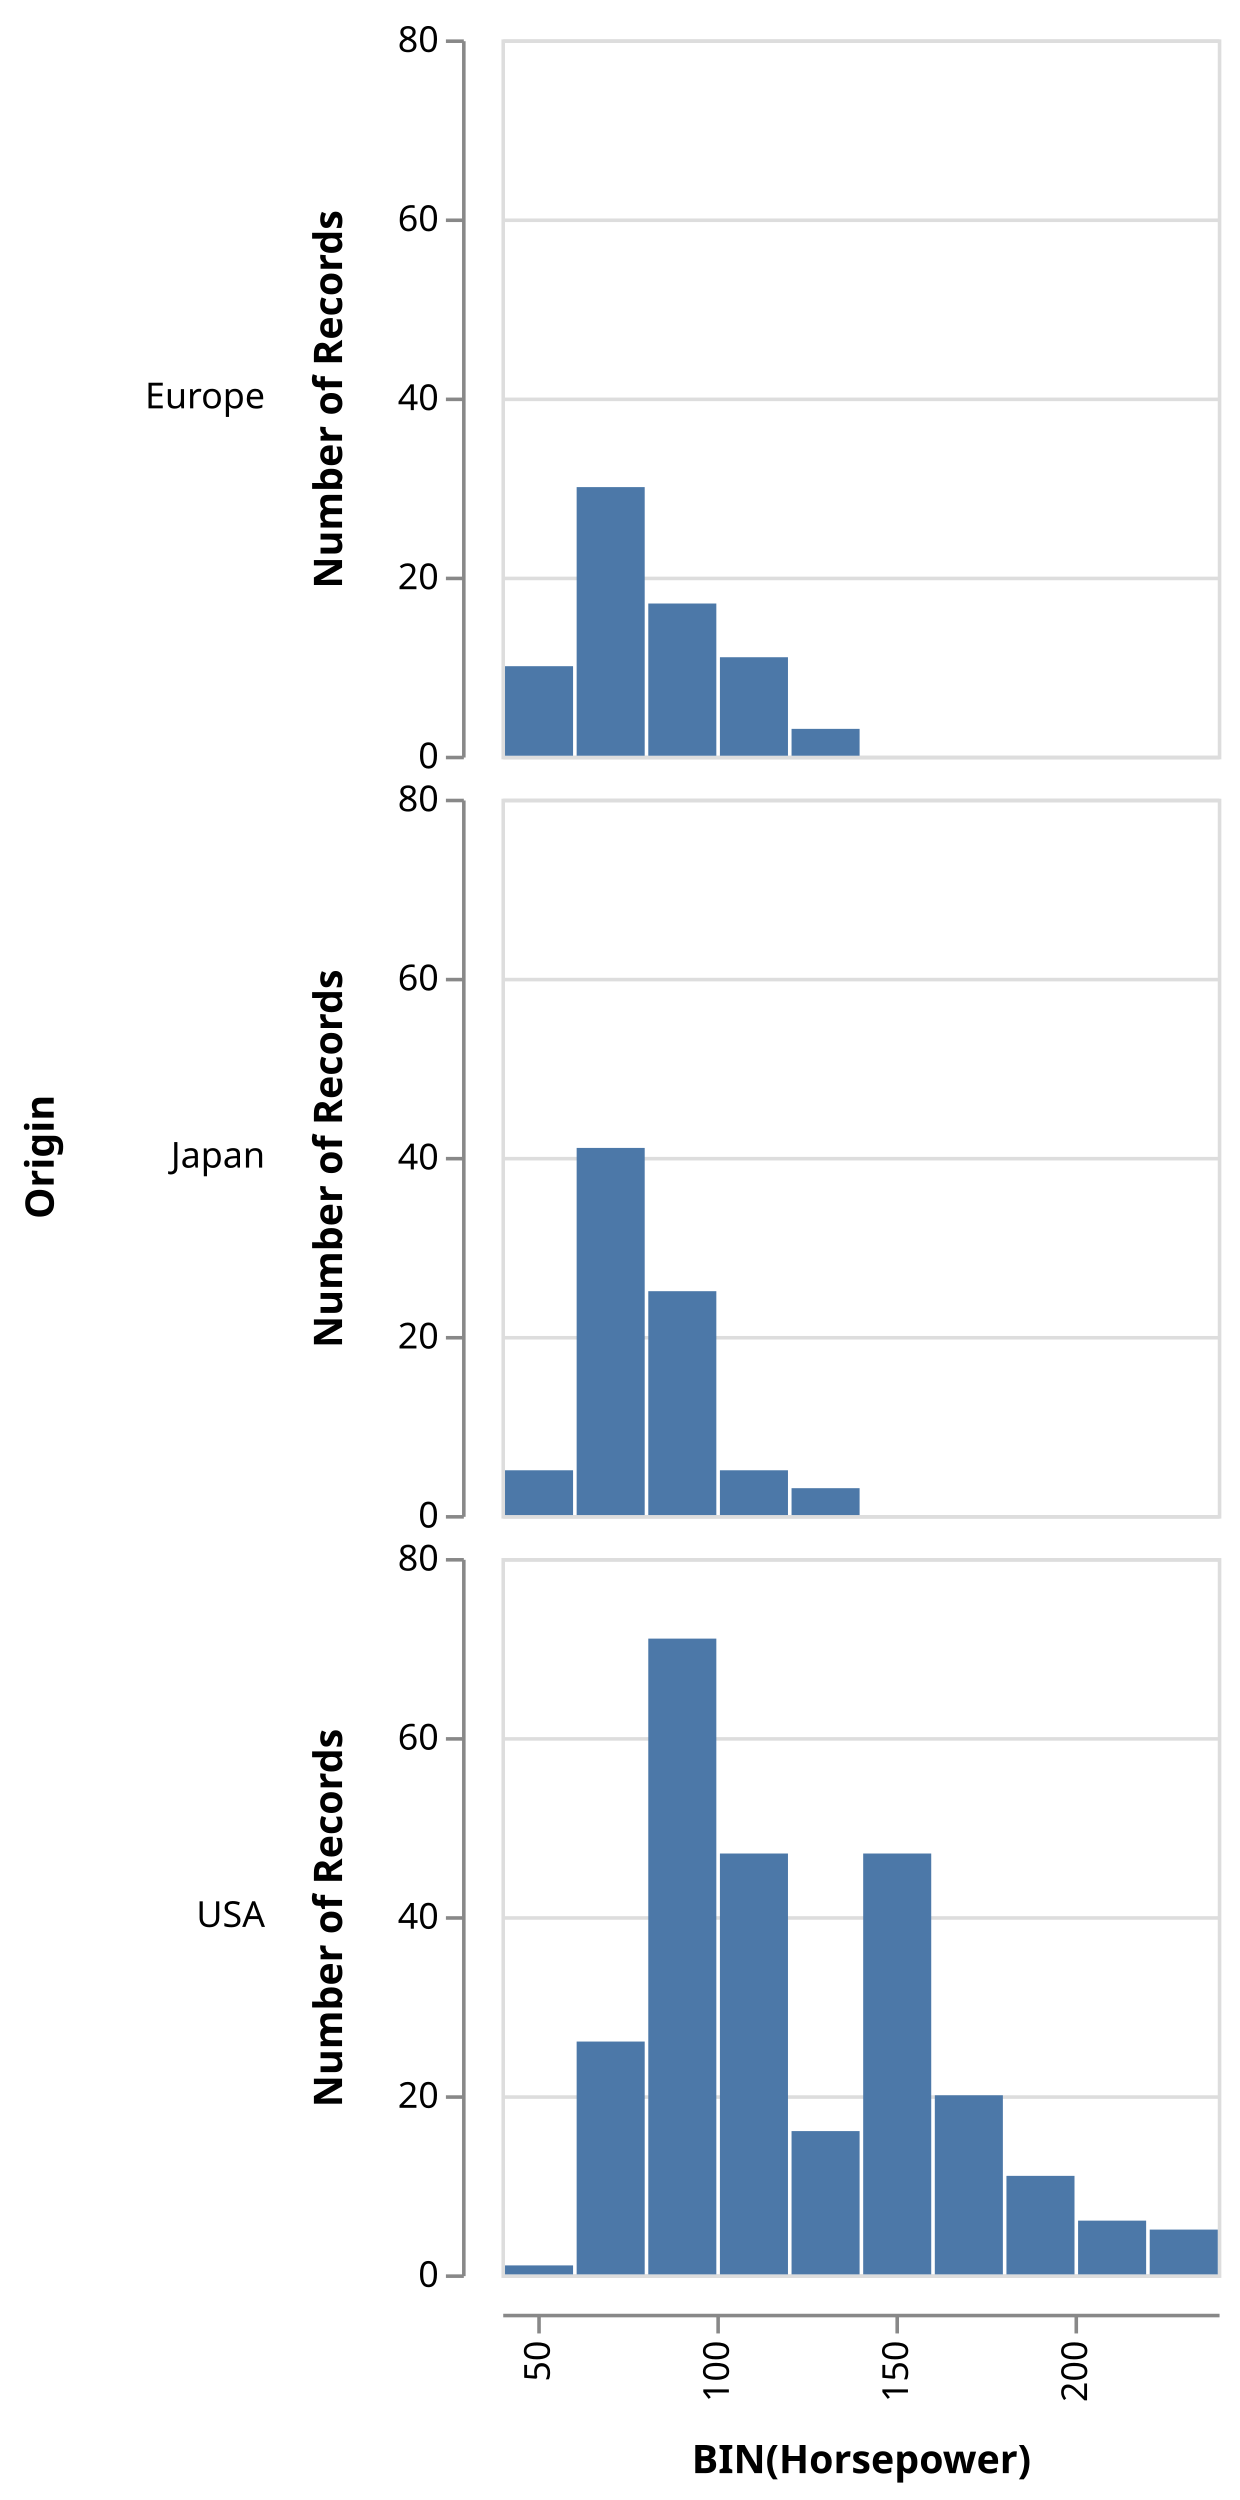
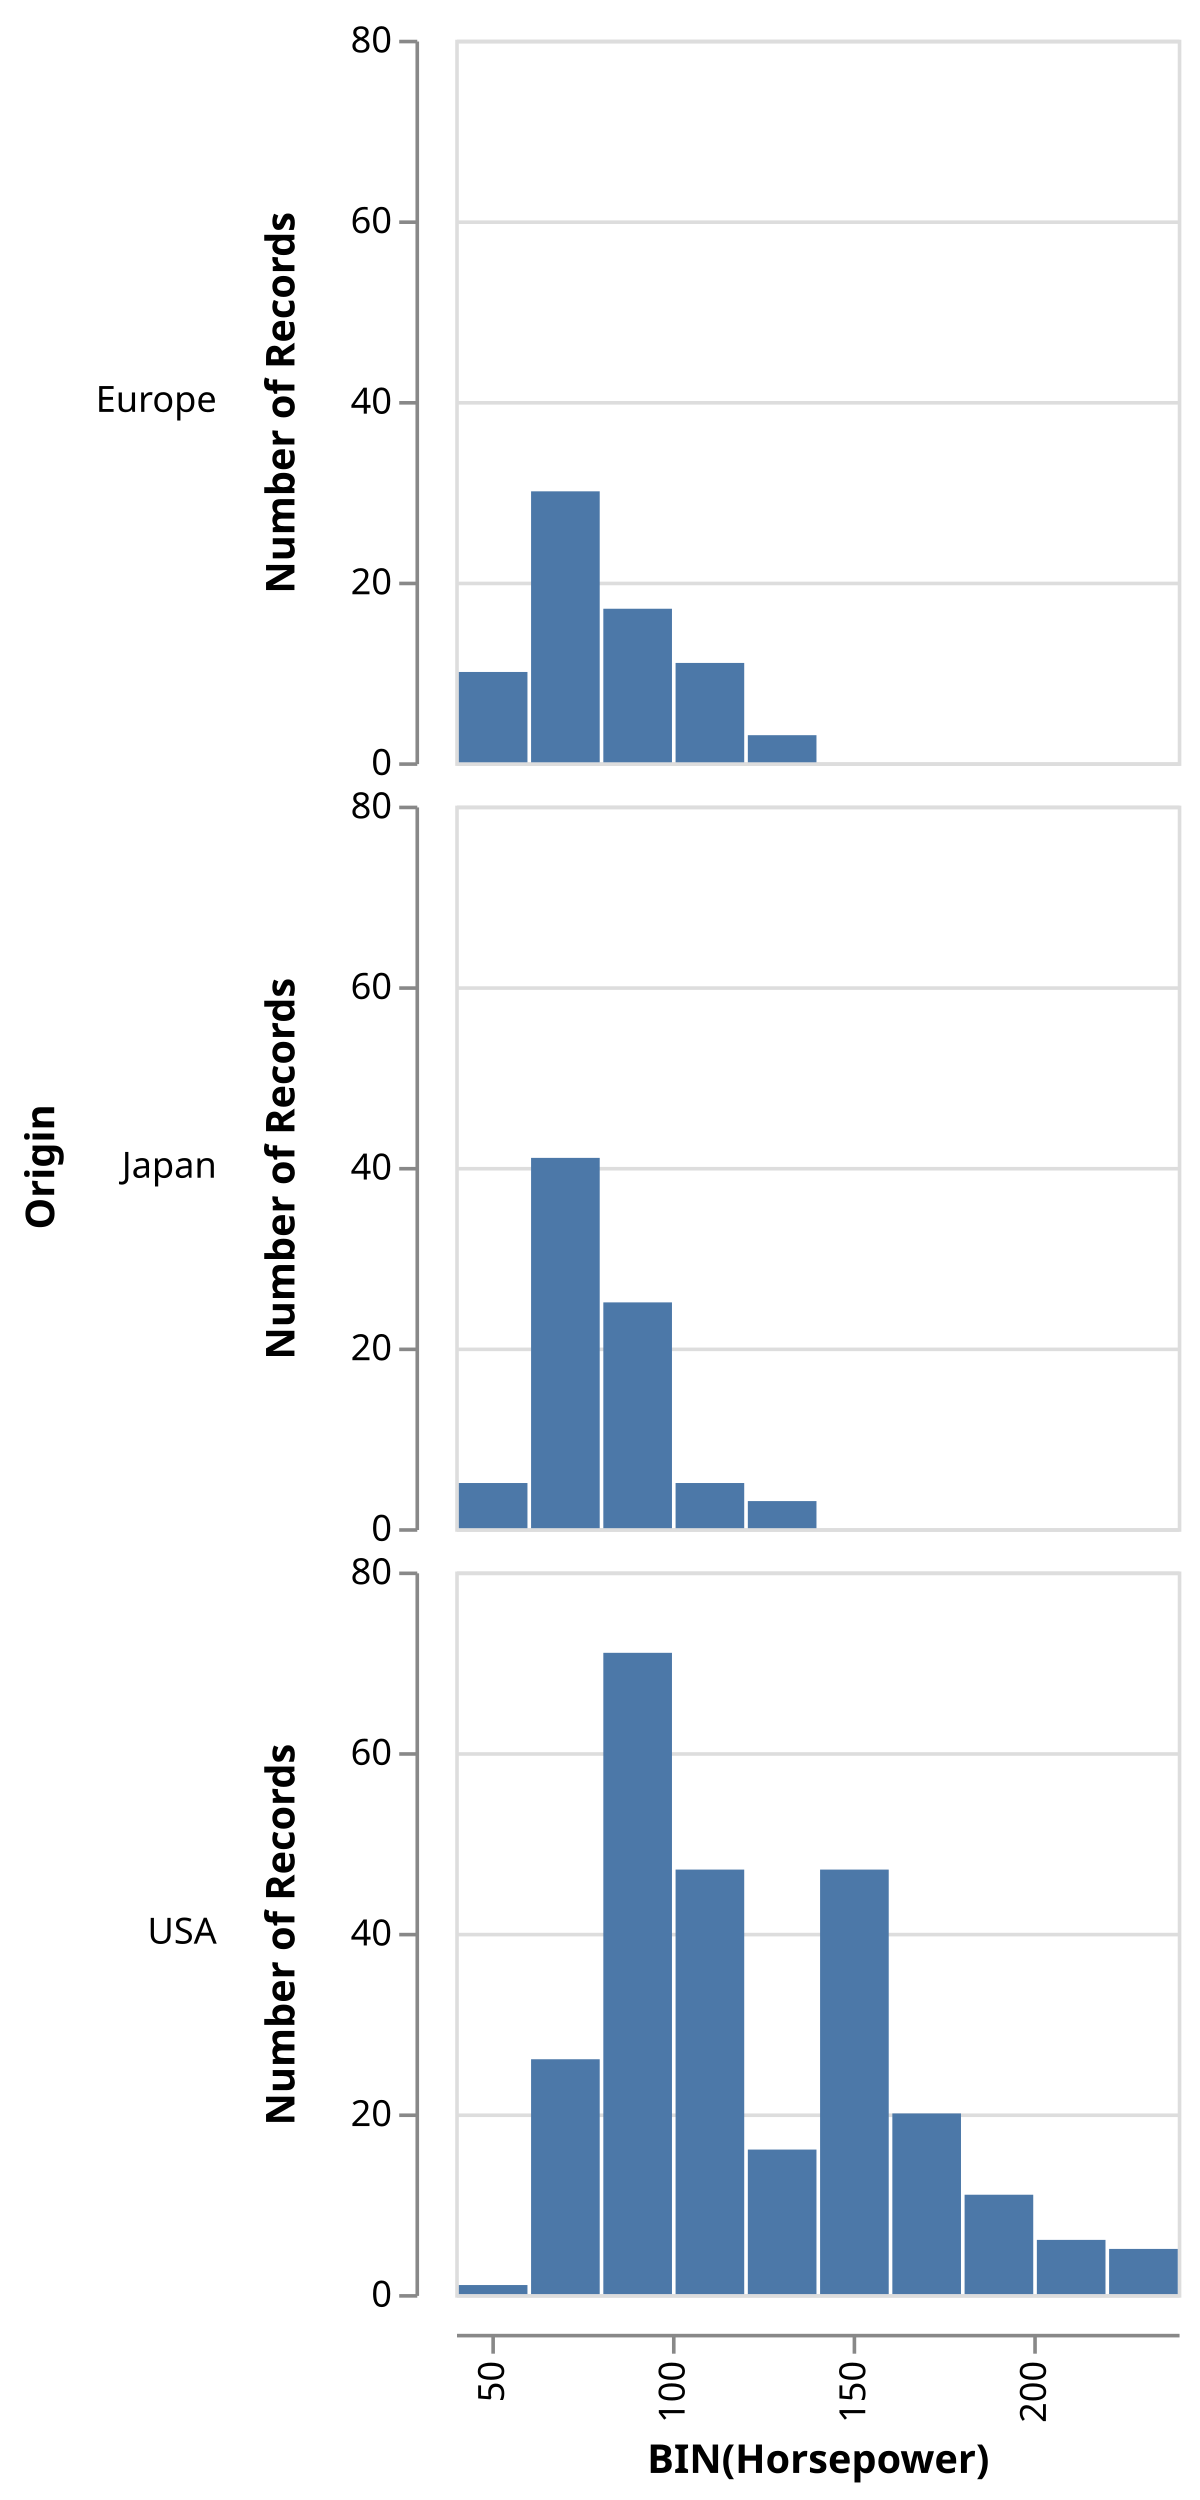
- <svg xmlns="http://www.w3.org/2000/svg" class="marks" width="346" height="698" viewBox="0 0 346 698" version="1.1">
-   <g transform="translate(140,11)">
+ <svg xmlns="http://www.w3.org/2000/svg" class="marks" width="332" height="692" viewBox="0 0 332 692" version="1.1">
+   <g transform="translate(126,11)">
    <g class="mark-group role-frame root">
      <g transform="translate(0,0)">
        <path class="background" d="M0,0h0v0h0Z" style="fill: none;" />
        <g>
          <g class="mark-group role-row-title row_title">
-             <g transform="translate(-125,312)">
+             <g transform="translate(-111,312)">
              <path class="background" d="M0,0h0v0h0Z" style="fill: none;" />
              <g>
                <g class="mark-text role-row-title-text">
                  <text text-anchor="middle" transform="translate(0,0) rotate(270)" style="font: bold 11px sans-serif; fill: #000;">Origin</text>
                </g>
              </g>
            </g>
          </g>
          <g class="mark-group role-row-header row_header">
            <g transform="translate(-11,0)">
              <path class="background" d="M0,0h0v200h0Z" style="fill: none;" />
              <g>
                <g class="mark-text role-title" style="pointer-events: none;">
                  <text text-anchor="end" transform="translate(-55,103)" style="font: normal 10px sans-serif; fill: #000; opacity: 1;">Europe</text>
                </g>
                <g class="mark-group role-axis">
                  <g transform="translate(0.5,0.5)">
                    <path class="background" d="M0,0h0v0h0Z" style="pointer-events: none; fill: none;" />
                    <g>
                      <g class="mark-rule role-axis-tick" style="pointer-events: none;">
                        <line transform="translate(0,200)" x2="-5" y2="0" style="fill: none; stroke: #888; stroke-width: 1; opacity: 1;" />
                        <line transform="translate(0,150)" x2="-5" y2="0" style="fill: none; stroke: #888; stroke-width: 1; opacity: 1;" />
                        <line transform="translate(0,100)" x2="-5" y2="0" style="fill: none; stroke: #888; stroke-width: 1; opacity: 1;" />
                        <line transform="translate(0,50)" x2="-5" y2="0" style="fill: none; stroke: #888; stroke-width: 1; opacity: 1;" />
                        <line transform="translate(0,0)" x2="-5" y2="0" style="fill: none; stroke: #888; stroke-width: 1; opacity: 1;" />
                      </g>
                      <g class="mark-text role-axis-label" style="pointer-events: none;">
                        <text text-anchor="end" transform="translate(-7,203)" style="font: 10px sans-serif; fill: #000; opacity: 1;">0</text>
                        <text text-anchor="end" transform="translate(-7,153)" style="font: 10px sans-serif; fill: #000; opacity: 1;">20</text>
                        <text text-anchor="end" transform="translate(-7,103)" style="font: 10px sans-serif; fill: #000; opacity: 1;">40</text>
                        <text text-anchor="end" transform="translate(-7,53)" style="font: 10px sans-serif; fill: #000; opacity: 1;">60</text>
                        <text text-anchor="end" transform="translate(-7,3)" style="font: 10px sans-serif; fill: #000; opacity: 1;">80</text>
                      </g>
                      <g class="mark-rule role-axis-domain" style="pointer-events: none;">
                        <line transform="translate(0,200)" x2="0" y2="-200" style="fill: none; stroke: #888; stroke-width: 1; opacity: 1;" />
                      </g>
                      <g class="mark-text role-axis-title" style="pointer-events: none;">
                        <text text-anchor="middle" transform="translate(-32,100) rotate(-90) translate(0,-2)" style="font: bold 11px sans-serif; fill: #000; opacity: 1;">Number of Records</text>
                      </g>
                    </g>
                  </g>
                </g>
              </g>
            </g>
            <g transform="translate(-11,212)">
              <path class="background" d="M0,0h0v200h0Z" style="fill: none;" />
              <g>
                <g class="mark-text role-title" style="pointer-events: none;">
                  <text text-anchor="end" transform="translate(-55,103)" style="font: normal 10px sans-serif; fill: #000; opacity: 1;">Japan</text>
                </g>
                <g class="mark-group role-axis">
                  <g transform="translate(0.5,0.5)">
                    <path class="background" d="M0,0h0v0h0Z" style="pointer-events: none; fill: none;" />
                    <g>
                      <g class="mark-rule role-axis-tick" style="pointer-events: none;">
                        <line transform="translate(0,200)" x2="-5" y2="0" style="fill: none; stroke: #888; stroke-width: 1; opacity: 1;" />
                        <line transform="translate(0,150)" x2="-5" y2="0" style="fill: none; stroke: #888; stroke-width: 1; opacity: 1;" />
                        <line transform="translate(0,100)" x2="-5" y2="0" style="fill: none; stroke: #888; stroke-width: 1; opacity: 1;" />
                        <line transform="translate(0,50)" x2="-5" y2="0" style="fill: none; stroke: #888; stroke-width: 1; opacity: 1;" />
                        <line transform="translate(0,0)" x2="-5" y2="0" style="fill: none; stroke: #888; stroke-width: 1; opacity: 1;" />
                      </g>
                      <g class="mark-text role-axis-label" style="pointer-events: none;">
                        <text text-anchor="end" transform="translate(-7,203)" style="font: 10px sans-serif; fill: #000; opacity: 1;">0</text>
                        <text text-anchor="end" transform="translate(-7,153)" style="font: 10px sans-serif; fill: #000; opacity: 1;">20</text>
                        <text text-anchor="end" transform="translate(-7,103)" style="font: 10px sans-serif; fill: #000; opacity: 1;">40</text>
                        <text text-anchor="end" transform="translate(-7,53)" style="font: 10px sans-serif; fill: #000; opacity: 1;">60</text>
                        <text text-anchor="end" transform="translate(-7,3)" style="font: 10px sans-serif; fill: #000; opacity: 1;">80</text>
                      </g>
                      <g class="mark-rule role-axis-domain" style="pointer-events: none;">
                        <line transform="translate(0,200)" x2="0" y2="-200" style="fill: none; stroke: #888; stroke-width: 1; opacity: 1;" />
                      </g>
                      <g class="mark-text role-axis-title" style="pointer-events: none;">
                        <text text-anchor="middle" transform="translate(-32,100) rotate(-90) translate(0,-2)" style="font: bold 11px sans-serif; fill: #000; opacity: 1;">Number of Records</text>
                      </g>
                    </g>
                  </g>
                </g>
              </g>
            </g>
            <g transform="translate(-11,424)">
              <path class="background" d="M0,0h0v200h0Z" style="fill: none;" />
              <g>
                <g class="mark-text role-title" style="pointer-events: none;">
                  <text text-anchor="end" transform="translate(-55,103)" style="font: normal 10px sans-serif; fill: #000; opacity: 1;">USA</text>
                </g>
                <g class="mark-group role-axis">
                  <g transform="translate(0.5,0.5)">
                    <path class="background" d="M0,0h0v0h0Z" style="pointer-events: none; fill: none;" />
                    <g>
                      <g class="mark-rule role-axis-tick" style="pointer-events: none;">
                        <line transform="translate(0,200)" x2="-5" y2="0" style="fill: none; stroke: #888; stroke-width: 1; opacity: 1;" />
                        <line transform="translate(0,150)" x2="-5" y2="0" style="fill: none; stroke: #888; stroke-width: 1; opacity: 1;" />
                        <line transform="translate(0,100)" x2="-5" y2="0" style="fill: none; stroke: #888; stroke-width: 1; opacity: 1;" />
                        <line transform="translate(0,50)" x2="-5" y2="0" style="fill: none; stroke: #888; stroke-width: 1; opacity: 1;" />
                        <line transform="translate(0,0)" x2="-5" y2="0" style="fill: none; stroke: #888; stroke-width: 1; opacity: 1;" />
                      </g>
                      <g class="mark-text role-axis-label" style="pointer-events: none;">
                        <text text-anchor="end" transform="translate(-7,203)" style="font: 10px sans-serif; fill: #000; opacity: 1;">0</text>
                        <text text-anchor="end" transform="translate(-7,153)" style="font: 10px sans-serif; fill: #000; opacity: 1;">20</text>
                        <text text-anchor="end" transform="translate(-7,103)" style="font: 10px sans-serif; fill: #000; opacity: 1;">40</text>
                        <text text-anchor="end" transform="translate(-7,53)" style="font: 10px sans-serif; fill: #000; opacity: 1;">60</text>
                        <text text-anchor="end" transform="translate(-7,3)" style="font: 10px sans-serif; fill: #000; opacity: 1;">80</text>
                      </g>
                      <g class="mark-rule role-axis-domain" style="pointer-events: none;">
                        <line transform="translate(0,200)" x2="0" y2="-200" style="fill: none; stroke: #888; stroke-width: 1; opacity: 1;" />
                      </g>
                      <g class="mark-text role-axis-title" style="pointer-events: none;">
                        <text text-anchor="middle" transform="translate(-32,100) rotate(-90) translate(0,-2)" style="font: bold 11px sans-serif; fill: #000; opacity: 1;">Number of Records</text>
                      </g>
                    </g>
                  </g>
                </g>
              </g>
            </g>
          </g>
          <g class="mark-group role-column-footer column_footer">
            <g transform="translate(0,635)">
              <path class="background" d="M0,0h200v0h-200Z" style="fill: none;" />
              <g>
                <g class="mark-group role-axis">
                  <g transform="translate(0.5,0.5)">
                    <path class="background" d="M0,0h0v0h0Z" style="pointer-events: none; fill: none;" />
                    <g>
                      <g class="mark-rule role-axis-tick" style="pointer-events: none;">
                        <line transform="translate(10,0)" x2="0" y2="5" style="fill: none; stroke: #888; stroke-width: 1; opacity: 1;" />
                        <line transform="translate(60,0)" x2="0" y2="5" style="fill: none; stroke: #888; stroke-width: 1; opacity: 1;" />
                        <line transform="translate(110,0)" x2="0" y2="5" style="fill: none; stroke: #888; stroke-width: 1; opacity: 1;" />
                        <line transform="translate(160,0)" x2="0" y2="5" style="fill: none; stroke: #888; stroke-width: 1; opacity: 1;" />
                      </g>
                      <g class="mark-text role-axis-label" style="pointer-events: none;">
                        <text text-anchor="end" transform="translate(10,7) rotate(270) translate(0,3)" style="font: 10px sans-serif; fill: #000; opacity: 1;">50</text>
                        <text text-anchor="end" transform="translate(60,7) rotate(270) translate(0,3)" style="font: 10px sans-serif; fill: #000; opacity: 1;">100</text>
                        <text text-anchor="end" transform="translate(110,7) rotate(270) translate(0,3)" style="font: 10px sans-serif; fill: #000; opacity: 1;">150</text>
                        <text text-anchor="end" transform="translate(160,7) rotate(270) translate(0,3)" style="font: 10px sans-serif; fill: #000; opacity: 1;">200</text>
                      </g>
                      <g class="mark-rule role-axis-domain" style="pointer-events: none;">
                        <line transform="translate(0,0)" x2="200" y2="0" style="fill: none; stroke: #888; stroke-width: 1; opacity: 1;" />
                      </g>
                      <g class="mark-text role-axis-title" style="pointer-events: none;">
-                         <text text-anchor="middle" transform="translate(100,44)" style="font: bold 11px sans-serif; fill: #000; opacity: 1;">BIN(Horsepower)</text>
+                         <text text-anchor="middle" transform="translate(100,38)" style="font: bold 11px sans-serif; fill: #000; opacity: 1;">BIN(Horsepower)</text>
                      </g>
                    </g>
                  </g>
                </g>
              </g>
            </g>
          </g>
          <g class="mark-group role-scope cell">
            <g transform="translate(0,0)">
              <path class="background" d="M0.5,0.5h200v200h-200Z" style="fill: transparent; stroke: #ddd;" />
              <g>
                <g class="mark-group role-axis">
                  <g transform="translate(0.5,0.5)">
                    <path class="background" d="M0,0h0v0h0Z" style="pointer-events: none; fill: none;" />
                    <g>
                      <g class="mark-rule role-axis-grid" style="pointer-events: none;">
                        <line transform="translate(0,200)" x2="200" y2="0" style="fill: none; stroke: #ddd; stroke-width: 1; stroke-dasharray: ; opacity: 1;" />
                        <line transform="translate(0,150)" x2="200" y2="0" style="fill: none; stroke: #ddd; stroke-width: 1; stroke-dasharray: ; opacity: 1;" />
                        <line transform="translate(0,100)" x2="200" y2="0" style="fill: none; stroke: #ddd; stroke-width: 1; stroke-dasharray: ; opacity: 1;" />
                        <line transform="translate(0,50)" x2="200" y2="0" style="fill: none; stroke: #ddd; stroke-width: 1; stroke-dasharray: ; opacity: 1;" />
                        <line transform="translate(0,0)" x2="200" y2="0" style="fill: none; stroke: #ddd; stroke-width: 1; stroke-dasharray: ; opacity: 1;" />
                      </g>
                    </g>
                  </g>
                </g>
                <g class="mark-rect role-mark child_marks">
                  <path d="M61,172.5h19v27.5h-19Z" style="fill: #4c78a8;" />
                  <path d="M1,175h19v25h-19Z" style="fill: #4c78a8;" />
                  <path d="M41,157.5h19v42.5h-19Z" style="fill: #4c78a8;" />
                  <path d="M21,125h19v75h-19Z" style="fill: #4c78a8;" />
                  <path d="M81,192.5h19v7.5h-19Z" style="fill: #4c78a8;" />
                </g>
              </g>
            </g>
            <g transform="translate(0,212)">
              <path class="background" d="M0.5,0.5h200v200h-200Z" style="fill: transparent; stroke: #ddd;" />
              <g>
                <g class="mark-group role-axis">
                  <g transform="translate(0.5,0.5)">
                    <path class="background" d="M0,0h0v0h0Z" style="pointer-events: none; fill: none;" />
                    <g>
                      <g class="mark-rule role-axis-grid" style="pointer-events: none;">
                        <line transform="translate(0,200)" x2="200" y2="0" style="fill: none; stroke: #ddd; stroke-width: 1; stroke-dasharray: ; opacity: 1;" />
                        <line transform="translate(0,150)" x2="200" y2="0" style="fill: none; stroke: #ddd; stroke-width: 1; stroke-dasharray: ; opacity: 1;" />
                        <line transform="translate(0,100)" x2="200" y2="0" style="fill: none; stroke: #ddd; stroke-width: 1; stroke-dasharray: ; opacity: 1;" />
                        <line transform="translate(0,50)" x2="200" y2="0" style="fill: none; stroke: #ddd; stroke-width: 1; stroke-dasharray: ; opacity: 1;" />
                        <line transform="translate(0,0)" x2="200" y2="0" style="fill: none; stroke: #ddd; stroke-width: 1; stroke-dasharray: ; opacity: 1;" />
                      </g>
                    </g>
                  </g>
                </g>
                <g class="mark-rect role-mark child_marks">
                  <path d="M41,137.5h19v62.5h-19Z" style="fill: #4c78a8;" />
                  <path d="M21,97.5h19v102.5h-19Z" style="fill: #4c78a8;" />
                  <path d="M81,192.5h19v7.5h-19Z" style="fill: #4c78a8;" />
                  <path d="M1,187.5h19v12.5h-19Z" style="fill: #4c78a8;" />
                  <path d="M61,187.5h19v12.5h-19Z" style="fill: #4c78a8;" />
                </g>
              </g>
            </g>
            <g transform="translate(0,424)">
              <path class="background" d="M0.5,0.5h200v200h-200Z" style="fill: transparent; stroke: #ddd;" />
              <g>
                <g class="mark-group role-axis">
                  <g transform="translate(0.5,0.5)">
                    <path class="background" d="M0,0h0v0h0Z" style="pointer-events: none; fill: none;" />
                    <g>
                      <g class="mark-rule role-axis-grid" style="pointer-events: none;">
                        <line transform="translate(0,200)" x2="200" y2="0" style="fill: none; stroke: #ddd; stroke-width: 1; stroke-dasharray: ; opacity: 1;" />
                        <line transform="translate(0,150)" x2="200" y2="0" style="fill: none; stroke: #ddd; stroke-width: 1; stroke-dasharray: ; opacity: 1;" />
                        <line transform="translate(0,100)" x2="200" y2="0" style="fill: none; stroke: #ddd; stroke-width: 1; stroke-dasharray: ; opacity: 1;" />
                        <line transform="translate(0,50)" x2="200" y2="0" style="fill: none; stroke: #ddd; stroke-width: 1; stroke-dasharray: ; opacity: 1;" />
                        <line transform="translate(0,0)" x2="200" y2="0" style="fill: none; stroke: #ddd; stroke-width: 1; stroke-dasharray: ; opacity: 1;" />
                      </g>
                    </g>
                  </g>
                </g>
                <g class="mark-rect role-mark child_marks">
                  <path d="M81,160h19v40h-19Z" style="fill: #4c78a8;" />
                  <path d="M121,150h19v50h-19Z" style="fill: #4c78a8;" />
                  <path d="M101,82.5h19v117.5h-19Z" style="fill: #4c78a8;" />
                  <path d="M141,172.5h19v27.5h-19Z" style="fill: #4c78a8;" />
                  <path d="M181,187.5h19v12.5h-19Z" style="fill: #4c78a8;" />
                  <path d="M161,185h19v15h-19Z" style="fill: #4c78a8;" />
                  <path d="M41,22.5h19v177.5h-19Z" style="fill: #4c78a8;" />
                  <path d="M61,82.5h19v117.5h-19Z" style="fill: #4c78a8;" />
                  <path d="M21,135h19v65h-19Z" style="fill: #4c78a8;" />
                  <path d="M1,197.5h19v2.5h-19Z" style="fill: #4c78a8;" />
                </g>
              </g>
            </g>
          </g>
        </g>
      </g>
    </g>
  </g>
</svg>
